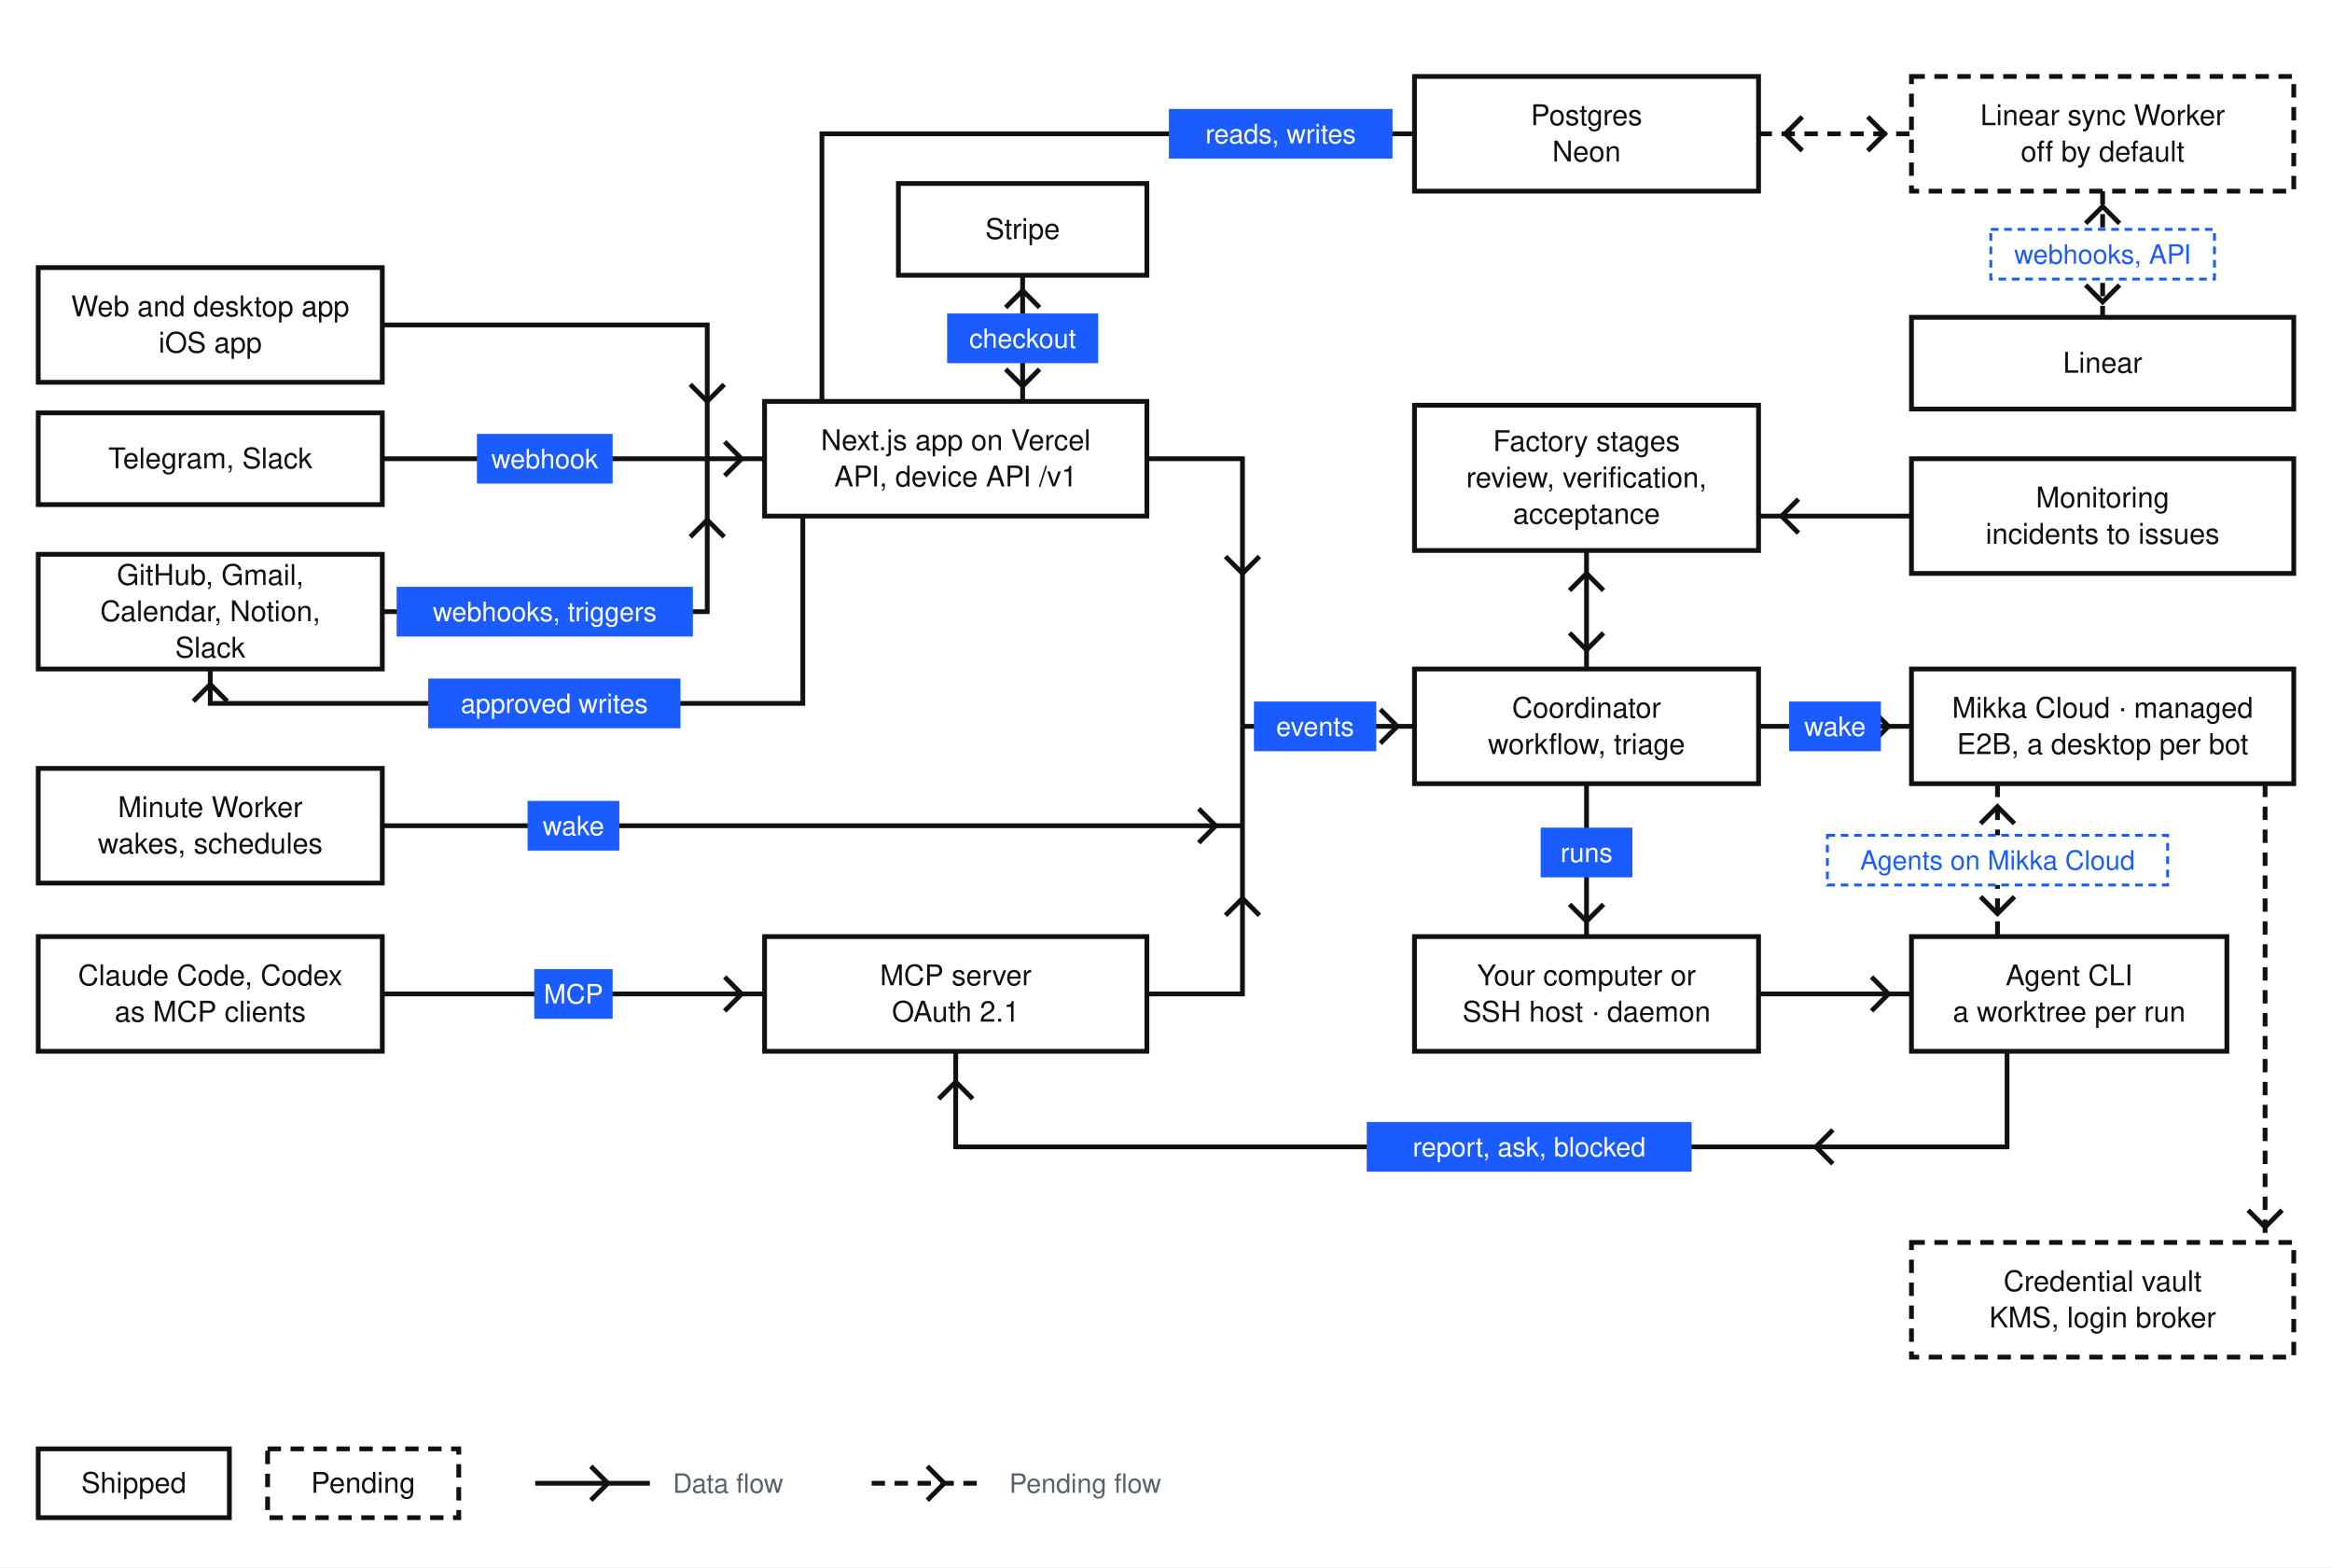
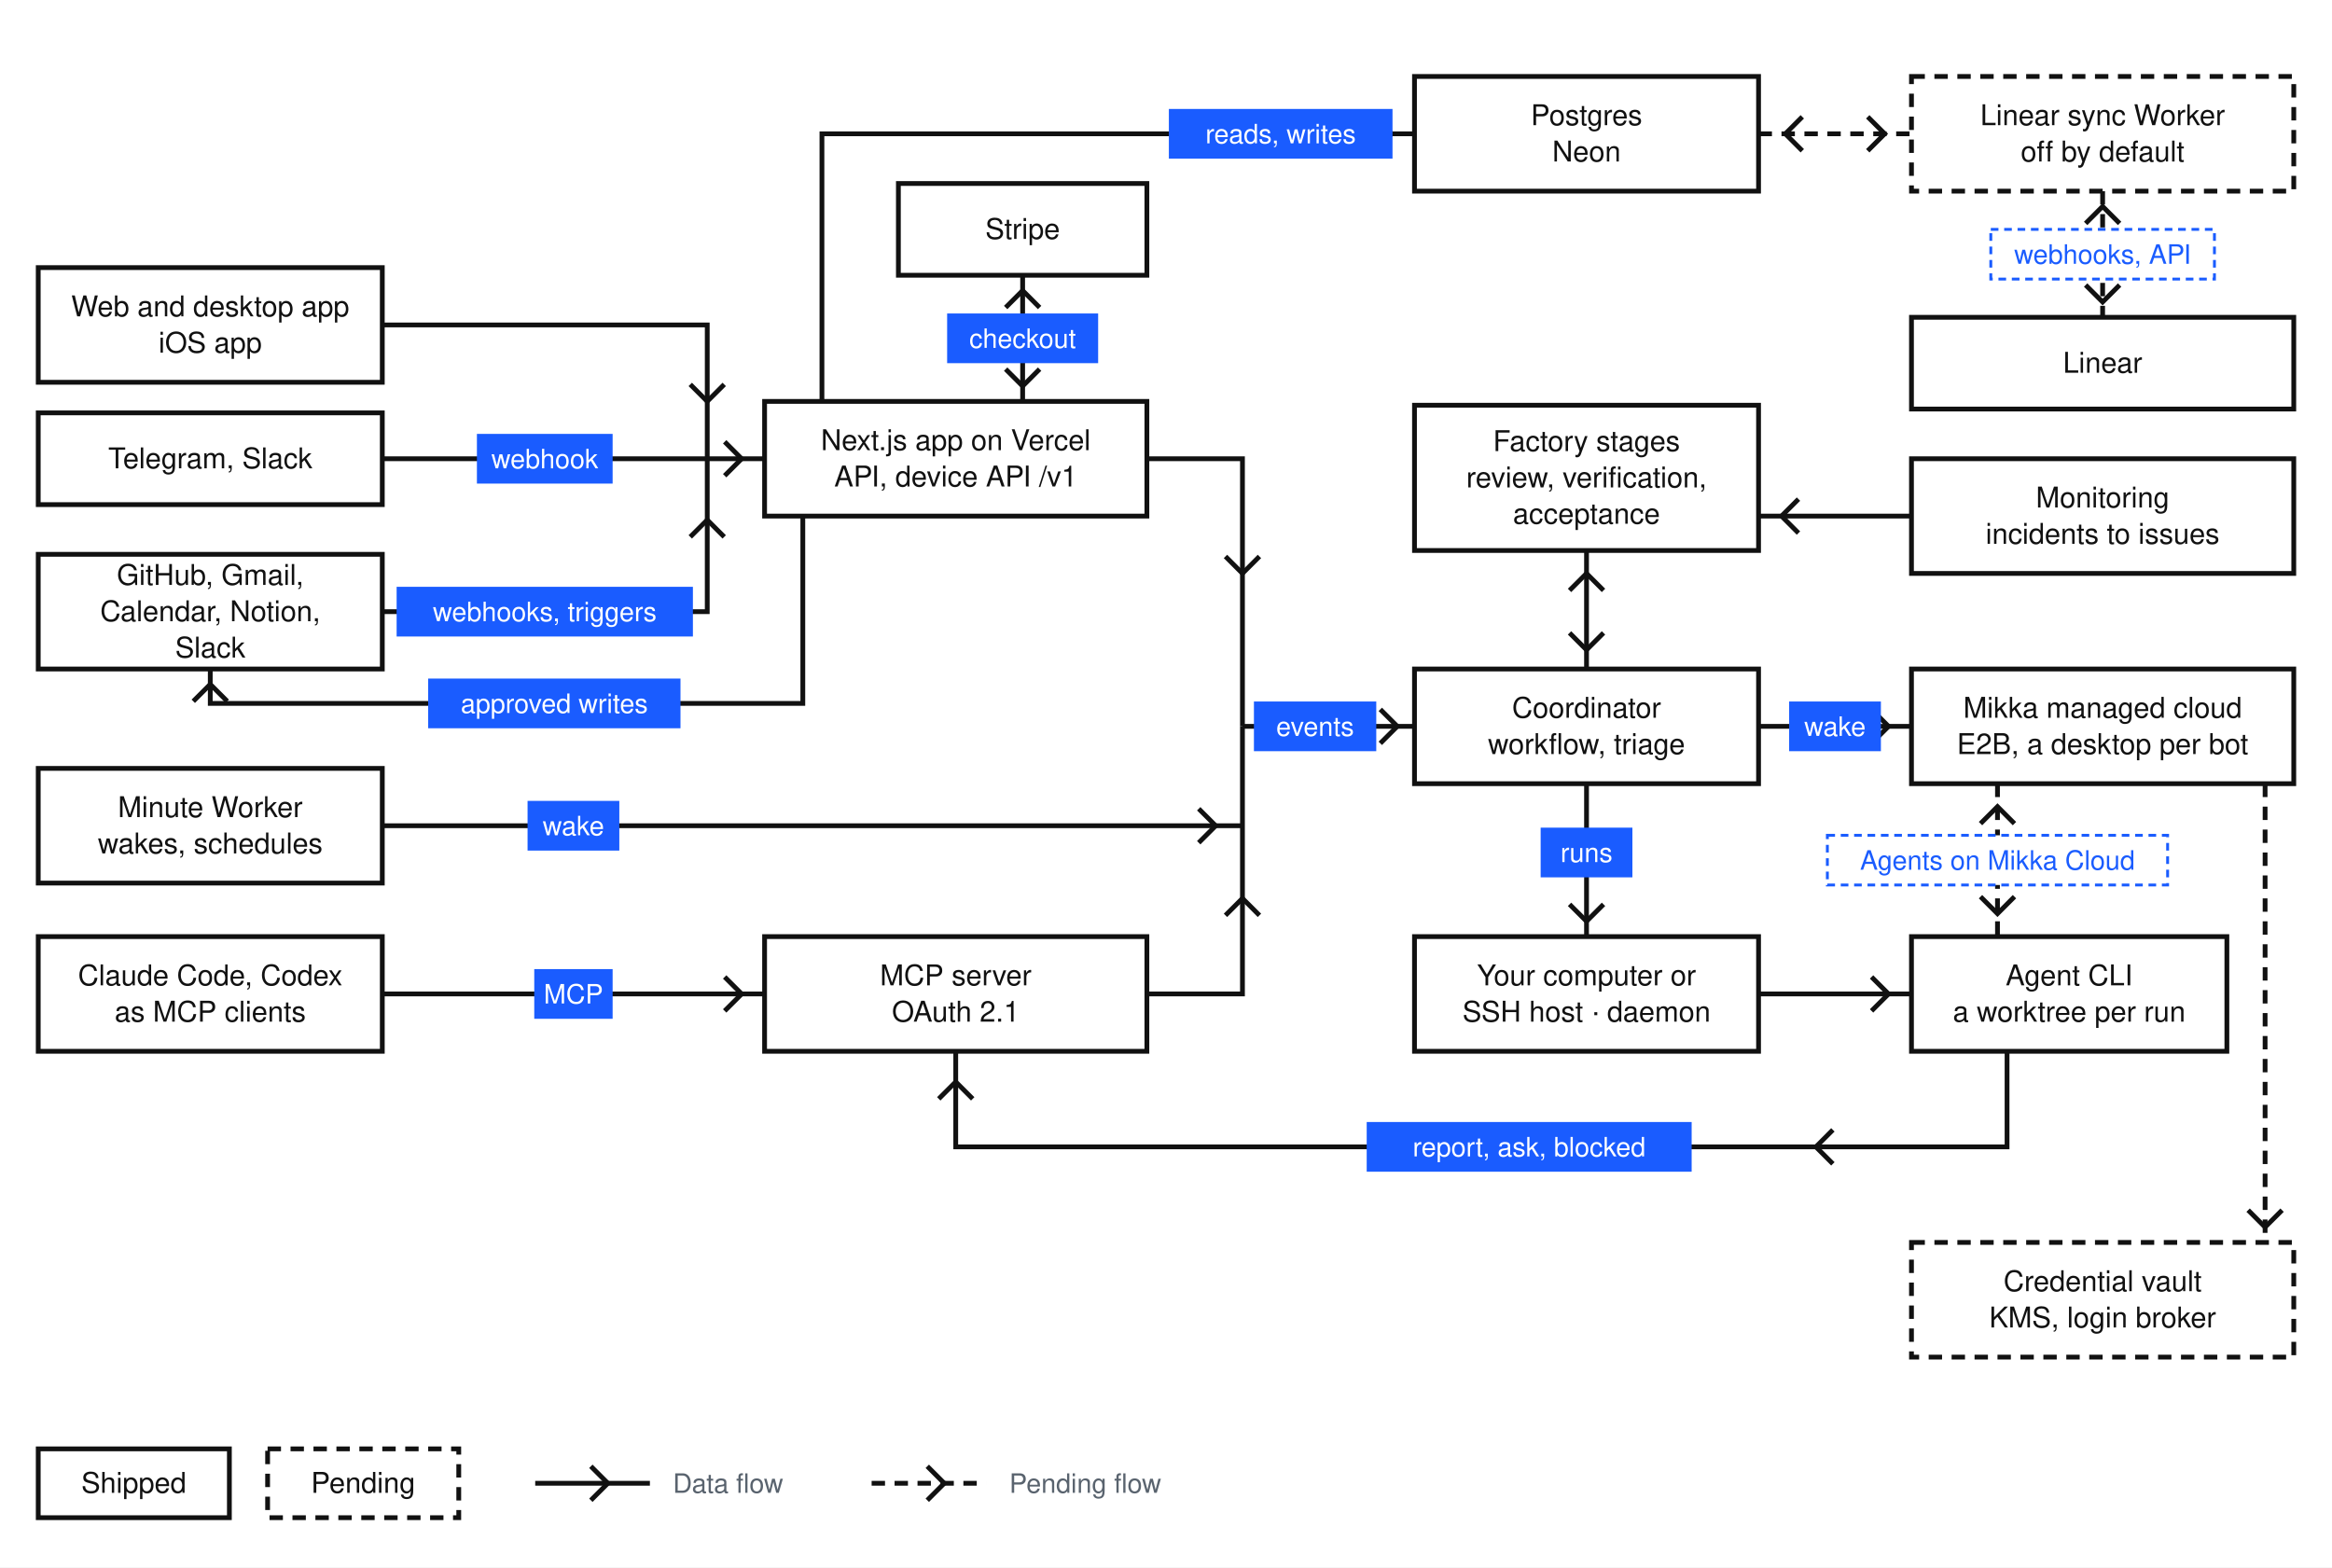
<svg xmlns="http://www.w3.org/2000/svg" width="1220" height="820" viewBox="0 0 1220 820" font-family="-apple-system, BlinkMacSystemFont, &quot;Segoe UI&quot;, Helvetica, Arial, &quot;PingFang SC&quot;, &quot;Noto Sans CJK SC&quot;, &quot;Microsoft YaHei&quot;, sans-serif" role="img" aria-label="Mikka architecture">
  <rect width="1220" height="820" fill="#ffffff" />
  <path d="M200 170 L370 170 L370 240" fill="none" stroke="#111111" stroke-width="2.5" />
  <path d="M362 202 L370 210 L378 202" fill="none" stroke="#111111" stroke-width="2.5" stroke-linecap="square" stroke-linejoin="miter" />
  <path d="M200 320 L370 320 L370 240" fill="none" stroke="#111111" stroke-width="2.5" />
  <path d="M362 280 L370 272 L378 280" fill="none" stroke="#111111" stroke-width="2.5" stroke-linecap="square" stroke-linejoin="miter" />
  <path d="M200 240 L400 240" fill="none" stroke="#111111" stroke-width="2.5" />
  <path d="M380 232 L388 240 L380 248" fill="none" stroke="#111111" stroke-width="2.5" stroke-linecap="square" stroke-linejoin="miter" />
  <rect x="249.5" y="227" width="71" height="26" fill="#1a5cff" />
  <text x="285" y="245" text-anchor="middle" font-size="14" fill="#ffffff">webhook</text>
  <rect x="207.5" y="307" width="155" height="26" fill="#1a5cff" />
  <text x="285" y="325" text-anchor="middle" font-size="14" fill="#ffffff">webhooks, triggers</text>
  <path d="M420 270 L420 368 L110 368 L110 350" fill="none" stroke="#111111" stroke-width="2.5" />
  <path d="M102 366 L110 358 L118 366" fill="none" stroke="#111111" stroke-width="2.5" stroke-linecap="square" stroke-linejoin="miter" />
  <rect x="224" y="355" width="132" height="26" fill="#1a5cff" />
  <text x="290" y="373" text-anchor="middle" font-size="14" fill="#ffffff">approved writes</text>
  <path d="M535 144 L535 210" fill="none" stroke="#111111" stroke-width="2.5" />
  <path d="M527 194 L535 202 L543 194" fill="none" stroke="#111111" stroke-width="2.5" stroke-linecap="square" stroke-linejoin="miter" />
  <path d="M527 160 L535 152 L543 160" fill="none" stroke="#111111" stroke-width="2.5" stroke-linecap="square" stroke-linejoin="miter" />
  <rect x="495.5" y="164" width="79" height="26" fill="#1a5cff" />
  <text x="535" y="182" text-anchor="middle" font-size="14" fill="#ffffff">checkout</text>
  <path d="M200 520 L400 520" fill="none" stroke="#111111" stroke-width="2.5" />
  <path d="M380 512 L388 520 L380 528" fill="none" stroke="#111111" stroke-width="2.5" stroke-linecap="square" stroke-linejoin="miter" />
  <rect x="279.5" y="507" width="41" height="26" fill="#1a5cff" />
  <text x="300" y="525" text-anchor="middle" font-size="14" fill="#ffffff">MCP</text>
  <path d="M430 210 L430 70 L740 70" fill="none" stroke="#111111" stroke-width="2.5" />
  <path d="M720 62 L728 70 L720 78" fill="none" stroke="#111111" stroke-width="2.5" stroke-linecap="square" stroke-linejoin="miter" />
  <rect x="611.5" y="57" width="117" height="26" fill="#1a5cff" />
  <text x="670" y="75" text-anchor="middle" font-size="14" fill="#ffffff">reads, writes</text>
  <path d="M920 70 L1000 70" fill="none" stroke="#111111" stroke-width="2.5" stroke-dasharray="7 5" />
  <path d="M942 62 L934 70 L942 78" fill="none" stroke="#111111" stroke-width="2.5" stroke-linecap="square" stroke-linejoin="miter" />
  <path d="M978 62 L986 70 L978 78" fill="none" stroke="#111111" stroke-width="2.5" stroke-linecap="square" stroke-linejoin="miter" />
  <path d="M1100 100 L1100 166" fill="none" stroke="#111111" stroke-width="2.5" stroke-dasharray="7 5" />
  <path d="M1092 150 L1100 158 L1108 150" fill="none" stroke="#111111" stroke-width="2.5" stroke-linecap="square" stroke-linejoin="miter" />
  <path d="M1092 116 L1100 108 L1108 116" fill="none" stroke="#111111" stroke-width="2.5" stroke-linecap="square" stroke-linejoin="miter" />
  <rect x="1041.5" y="120" width="117" height="26" fill="#ffffff" stroke="#1a5cff" stroke-width="1.5" stroke-dasharray="4 3" />
  <text x="1100" y="138" text-anchor="middle" font-size="14" fill="#1a5cff">webhooks, API</text>
  <path d="M600 240 L650 240 L650 380" fill="none" stroke="#111111" stroke-width="2.5" />
  <path d="M642 292 L650 300 L658 292" fill="none" stroke="#111111" stroke-width="2.5" stroke-linecap="square" stroke-linejoin="miter" />
  <path d="M600 520 L650 520 L650 380" fill="none" stroke="#111111" stroke-width="2.5" />
  <path d="M642 478 L650 470 L658 478" fill="none" stroke="#111111" stroke-width="2.5" stroke-linecap="square" stroke-linejoin="miter" />
  <path d="M650 380 L740 380" fill="none" stroke="#111111" stroke-width="2.5" />
  <path d="M723 372 L731 380 L723 388" fill="none" stroke="#111111" stroke-width="2.5" stroke-linecap="square" stroke-linejoin="miter" />
  <rect x="656" y="367" width="64" height="26" fill="#1a5cff" />
  <text x="688" y="385" text-anchor="middle" font-size="14" fill="#ffffff">events</text>
  <path d="M200 432 L650 432" fill="none" stroke="#111111" stroke-width="2.5" />
  <path d="M628 424 L636 432 L628 440" fill="none" stroke="#111111" stroke-width="2.5" stroke-linecap="square" stroke-linejoin="miter" />
  <rect x="276" y="419" width="48" height="26" fill="#1a5cff" />
  <text x="300" y="437" text-anchor="middle" font-size="14" fill="#ffffff">wake</text>
  <path d="M830 288 L830 350" fill="none" stroke="#111111" stroke-width="2.5" />
  <path d="M822 308 L830 300 L838 308" fill="none" stroke="#111111" stroke-width="2.5" stroke-linecap="square" stroke-linejoin="miter" />
  <path d="M822 332 L830 340 L838 332" fill="none" stroke="#111111" stroke-width="2.5" stroke-linecap="square" stroke-linejoin="miter" />
  <path d="M1000 270 L920 270" fill="none" stroke="#111111" stroke-width="2.5" />
  <path d="M940 262 L932 270 L940 278" fill="none" stroke="#111111" stroke-width="2.5" stroke-linecap="square" stroke-linejoin="miter" />
  <path d="M920 380 L1000 380" fill="none" stroke="#111111" stroke-width="2.5" />
  <path d="M980 372 L988 380 L980 388" fill="none" stroke="#111111" stroke-width="2.5" stroke-linecap="square" stroke-linejoin="miter" />
  <rect x="936" y="367" width="48" height="26" fill="#1a5cff" />
  <text x="960" y="385" text-anchor="middle" font-size="14" fill="#ffffff">wake</text>
  <path d="M830 410 L830 490" fill="none" stroke="#111111" stroke-width="2.5" />
  <path d="M822 474 L830 482 L838 474" fill="none" stroke="#111111" stroke-width="2.5" stroke-linecap="square" stroke-linejoin="miter" />
  <rect x="806" y="433" width="48" height="26" fill="#1a5cff" />
  <text x="830" y="451" text-anchor="middle" font-size="14" fill="#ffffff">runs</text>
  <path d="M920 520 L1000 520" fill="none" stroke="#111111" stroke-width="2.5" />
  <path d="M980 512 L988 520 L980 528" fill="none" stroke="#111111" stroke-width="2.5" stroke-linecap="square" stroke-linejoin="miter" />
  <path d="M1045 410 L1045 490" fill="none" stroke="#111111" stroke-width="2.5" stroke-dasharray="7 5" />
  <path d="M1037 430 L1045 422 L1053 430" fill="none" stroke="#111111" stroke-width="2.5" stroke-linecap="square" stroke-linejoin="miter" />
  <path d="M1037 470 L1045 478 L1053 470" fill="none" stroke="#111111" stroke-width="2.5" stroke-linecap="square" stroke-linejoin="miter" />
  <rect x="956" y="437" width="178" height="26" fill="#ffffff" stroke="#1a5cff" stroke-width="1.5" stroke-dasharray="4 3" />
  <text x="1045" y="455" text-anchor="middle" font-size="14" fill="#1a5cff">Agents on Mikka Cloud</text>
  <path d="M1185 410 L1185 650" fill="none" stroke="#111111" stroke-width="2.5" stroke-dasharray="7 5" />
  <path d="M1177 634 L1185 642 L1193 634" fill="none" stroke="#111111" stroke-width="2.5" stroke-linecap="square" stroke-linejoin="miter" />
  <path d="M1050 550 L1050 600 L500 600 L500 550" fill="none" stroke="#111111" stroke-width="2.5" />
  <path d="M958 592 L950 600 L958 608" fill="none" stroke="#111111" stroke-width="2.5" stroke-linecap="square" stroke-linejoin="miter" />
  <path d="M492 574 L500 566 L508 574" fill="none" stroke="#111111" stroke-width="2.5" stroke-linecap="square" stroke-linejoin="miter" />
  <rect x="715" y="587" width="170" height="26" fill="#1a5cff" />
  <text x="800" y="605" text-anchor="middle" font-size="14" fill="#ffffff">report, ask, blocked</text>
  <rect x="20" y="140" width="180" height="60" fill="#ffffff" stroke="#111111" stroke-width="2.5" />
  <text x="110" y="165.5" text-anchor="middle" font-size="15" fill="#111111">Web and desktop app</text>
  <text x="110" y="184.5" text-anchor="middle" font-size="15" fill="#111111">iOS app</text>
  <rect x="20" y="216" width="180" height="48" fill="#ffffff" stroke="#111111" stroke-width="2.5" />
  <text x="110" y="245" text-anchor="middle" font-size="15" fill="#111111">Telegram, Slack</text>
  <rect x="20" y="290" width="180" height="60" fill="#ffffff" stroke="#111111" stroke-width="2.5" />
  <text x="110" y="306" text-anchor="middle" font-size="15" fill="#111111">GitHub, Gmail,</text>
  <text x="110" y="325" text-anchor="middle" font-size="15" fill="#111111">Calendar, Notion,</text>
  <text x="110" y="344" text-anchor="middle" font-size="15" fill="#111111">Slack</text>
  <rect x="20" y="402" width="180" height="60" fill="#ffffff" stroke="#111111" stroke-width="2.5" />
  <text x="110" y="427.5" text-anchor="middle" font-size="15" fill="#111111">Minute Worker</text>
  <text x="110" y="446.5" text-anchor="middle" font-size="15" fill="#111111">wakes, schedules</text>
  <rect x="20" y="490" width="180" height="60" fill="#ffffff" stroke="#111111" stroke-width="2.5" />
  <text x="110" y="515.5" text-anchor="middle" font-size="15" fill="#111111">Claude Code, Codex</text>
  <text x="110" y="534.5" text-anchor="middle" font-size="15" fill="#111111">as MCP clients</text>
  <rect x="470" y="96" width="130" height="48" fill="#ffffff" stroke="#111111" stroke-width="2.5" />
  <text x="535" y="125" text-anchor="middle" font-size="15" fill="#111111">Stripe</text>
  <rect x="400" y="210" width="200" height="60" fill="#ffffff" stroke="#111111" stroke-width="2.5" />
  <text x="500" y="235.5" text-anchor="middle" font-size="15" fill="#111111">Next.js app on Vercel</text>
  <text x="500" y="254.5" text-anchor="middle" font-size="15" fill="#111111">API, device API /v1</text>
  <rect x="400" y="490" width="200" height="60" fill="#ffffff" stroke="#111111" stroke-width="2.5" />
  <text x="500" y="515.5" text-anchor="middle" font-size="15" fill="#111111">MCP server</text>
  <text x="500" y="534.5" text-anchor="middle" font-size="15" fill="#111111">OAuth 2.1</text>
  <rect x="740" y="40" width="180" height="60" fill="#ffffff" stroke="#111111" stroke-width="2.5" />
  <text x="830" y="65.5" text-anchor="middle" font-size="15" fill="#111111">Postgres</text>
  <text x="830" y="84.5" text-anchor="middle" font-size="15" fill="#111111">Neon</text>
  <rect x="740" y="212" width="180" height="76" fill="#ffffff" stroke="#111111" stroke-width="2.5" />
  <text x="830" y="236" text-anchor="middle" font-size="15" fill="#111111">Factory stages</text>
  <text x="830" y="255" text-anchor="middle" font-size="15" fill="#111111">review, verification,</text>
  <text x="830" y="274" text-anchor="middle" font-size="15" fill="#111111">acceptance</text>
  <rect x="740" y="350" width="180" height="60" fill="#ffffff" stroke="#111111" stroke-width="2.5" />
  <text x="830" y="375.5" text-anchor="middle" font-size="15" fill="#111111">Coordinator</text>
  <text x="830" y="394.5" text-anchor="middle" font-size="15" fill="#111111">workflow, triage</text>
  <rect x="740" y="490" width="180" height="60" fill="#ffffff" stroke="#111111" stroke-width="2.5" />
  <text x="830" y="515.5" text-anchor="middle" font-size="15" fill="#111111">Your computer or</text>
  <text x="830" y="534.5" text-anchor="middle" font-size="15" fill="#111111">SSH host · daemon</text>
  <rect x="1000" y="40" width="200" height="60" fill="#ffffff" stroke="#111111" stroke-width="2.5" stroke-dasharray="7 5" />
  <text x="1100" y="65.5" text-anchor="middle" font-size="15" fill="#111111">Linear sync Worker</text>
  <text x="1100" y="84.5" text-anchor="middle" font-size="15" fill="#111111">off by default</text>
  <rect x="1000" y="166" width="200" height="48" fill="#ffffff" stroke="#111111" stroke-width="2.5" />
  <text x="1100" y="195" text-anchor="middle" font-size="15" fill="#111111">Linear</text>
  <rect x="1000" y="240" width="200" height="60" fill="#ffffff" stroke="#111111" stroke-width="2.5" />
  <text x="1100" y="265.5" text-anchor="middle" font-size="15" fill="#111111">Monitoring</text>
  <text x="1100" y="284.5" text-anchor="middle" font-size="15" fill="#111111">incidents to issues</text>
  <rect x="1000" y="350" width="200" height="60" fill="#ffffff" stroke="#111111" stroke-width="2.5" />
-   <text x="1100" y="375.5" text-anchor="middle" font-size="15" fill="#111111">Mikka Cloud · managed</text>
+   <text x="1100" y="375.5" text-anchor="middle" font-size="15" fill="#111111">Mikka managed cloud</text>
  <text x="1100" y="394.5" text-anchor="middle" font-size="15" fill="#111111">E2B, a desktop per bot</text>
  <rect x="1000" y="490" width="165" height="60" fill="#ffffff" stroke="#111111" stroke-width="2.5" />
  <text x="1082.5" y="515.5" text-anchor="middle" font-size="15" fill="#111111">Agent CLI</text>
  <text x="1082.5" y="534.5" text-anchor="middle" font-size="15" fill="#111111">a worktree per run</text>
  <rect x="1000" y="650" width="200" height="60" fill="#ffffff" stroke="#111111" stroke-width="2.5" stroke-dasharray="7 5" />
  <text x="1100" y="675.5" text-anchor="middle" font-size="15" fill="#111111">Credential vault</text>
  <text x="1100" y="694.5" text-anchor="middle" font-size="15" fill="#111111">KMS, login broker</text>
  <rect x="20" y="758" width="100" height="36" fill="#ffffff" stroke="#111111" stroke-width="2.5" />
  <text x="70" y="781" text-anchor="middle" font-size="15" fill="#111111">Shipped</text>
  <rect x="140" y="758" width="100" height="36" fill="#ffffff" stroke="#111111" stroke-width="2.5" stroke-dasharray="7 5" />
  <text x="190" y="781" text-anchor="middle" font-size="15" fill="#111111">Pending</text>
  <path d="M280 776 L340 776" fill="none" stroke="#111111" stroke-width="2.5" />
  <path d="M310 768 L318 776 L310 784" fill="none" stroke="#111111" stroke-width="2.5" stroke-linecap="square" stroke-linejoin="miter" />
  <text x="352" y="781" font-size="14" fill="#59636e">Data flow</text>
  <path d="M456 776 L516 776" fill="none" stroke="#111111" stroke-width="2.5" stroke-dasharray="7 5" />
  <path d="M486 768 L494 776 L486 784" fill="none" stroke="#111111" stroke-width="2.5" stroke-linecap="square" stroke-linejoin="miter" />
  <text x="528" y="781" font-size="14" fill="#59636e">Pending flow</text>
</svg>
